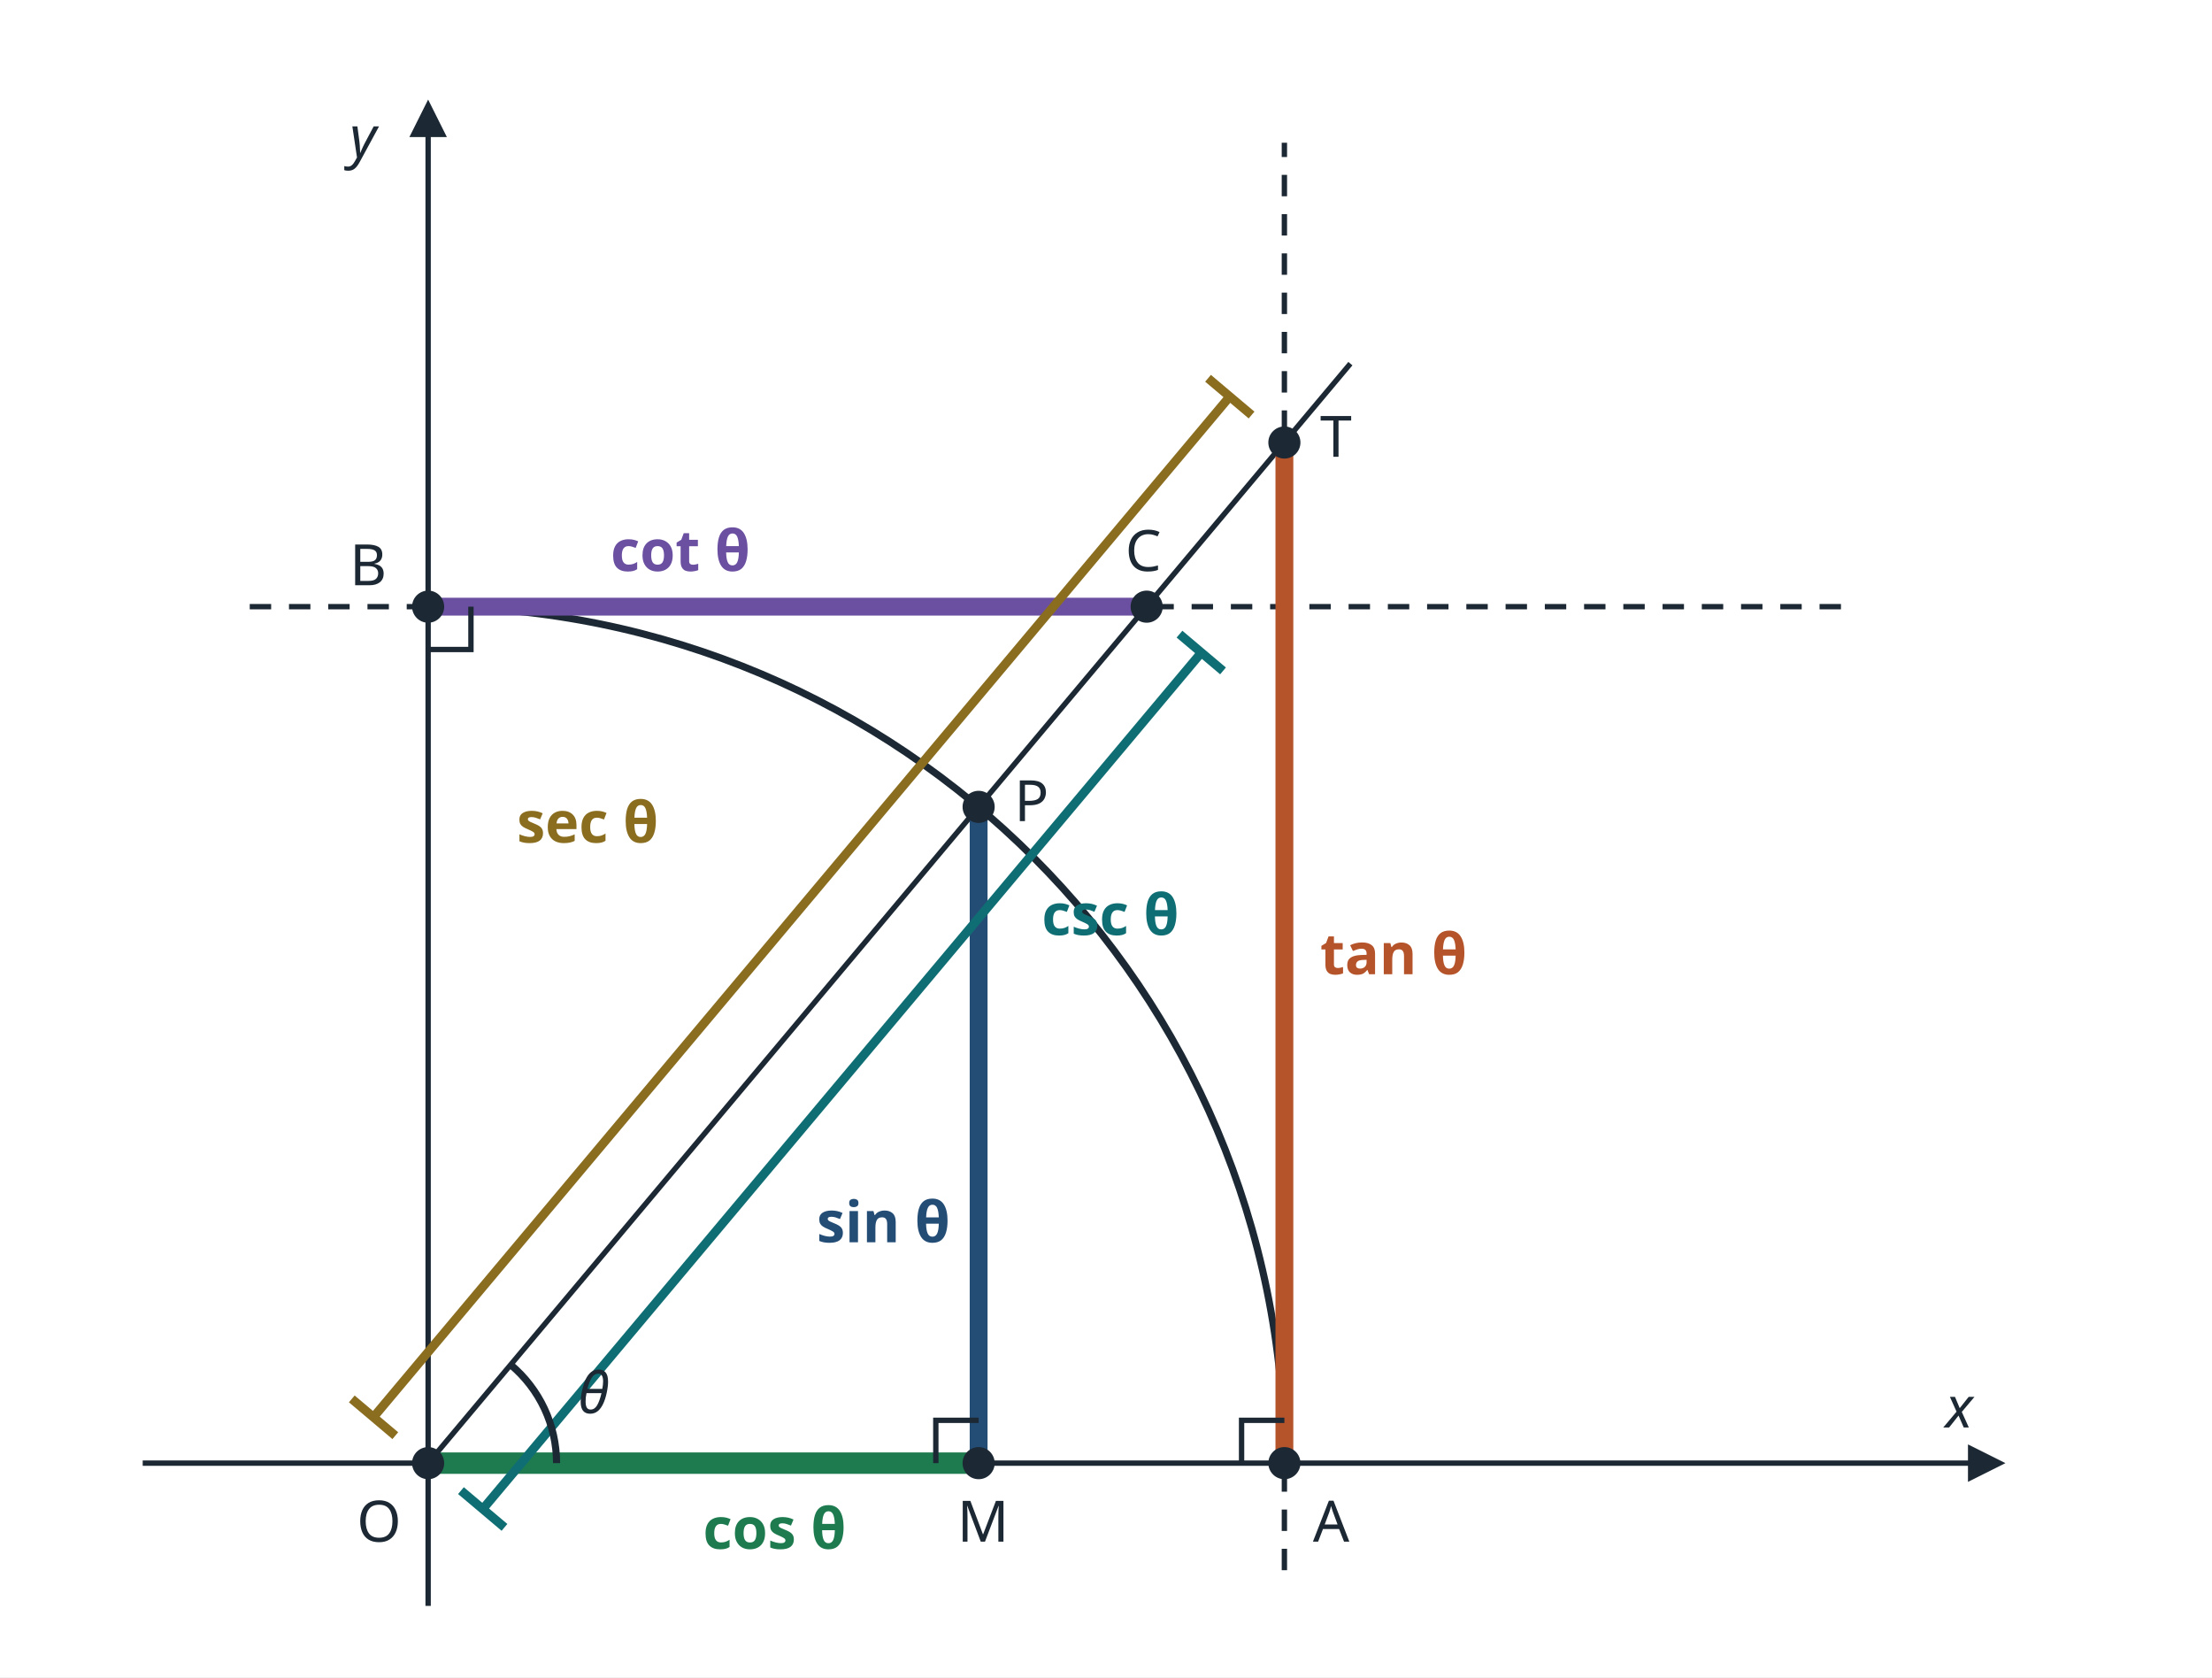
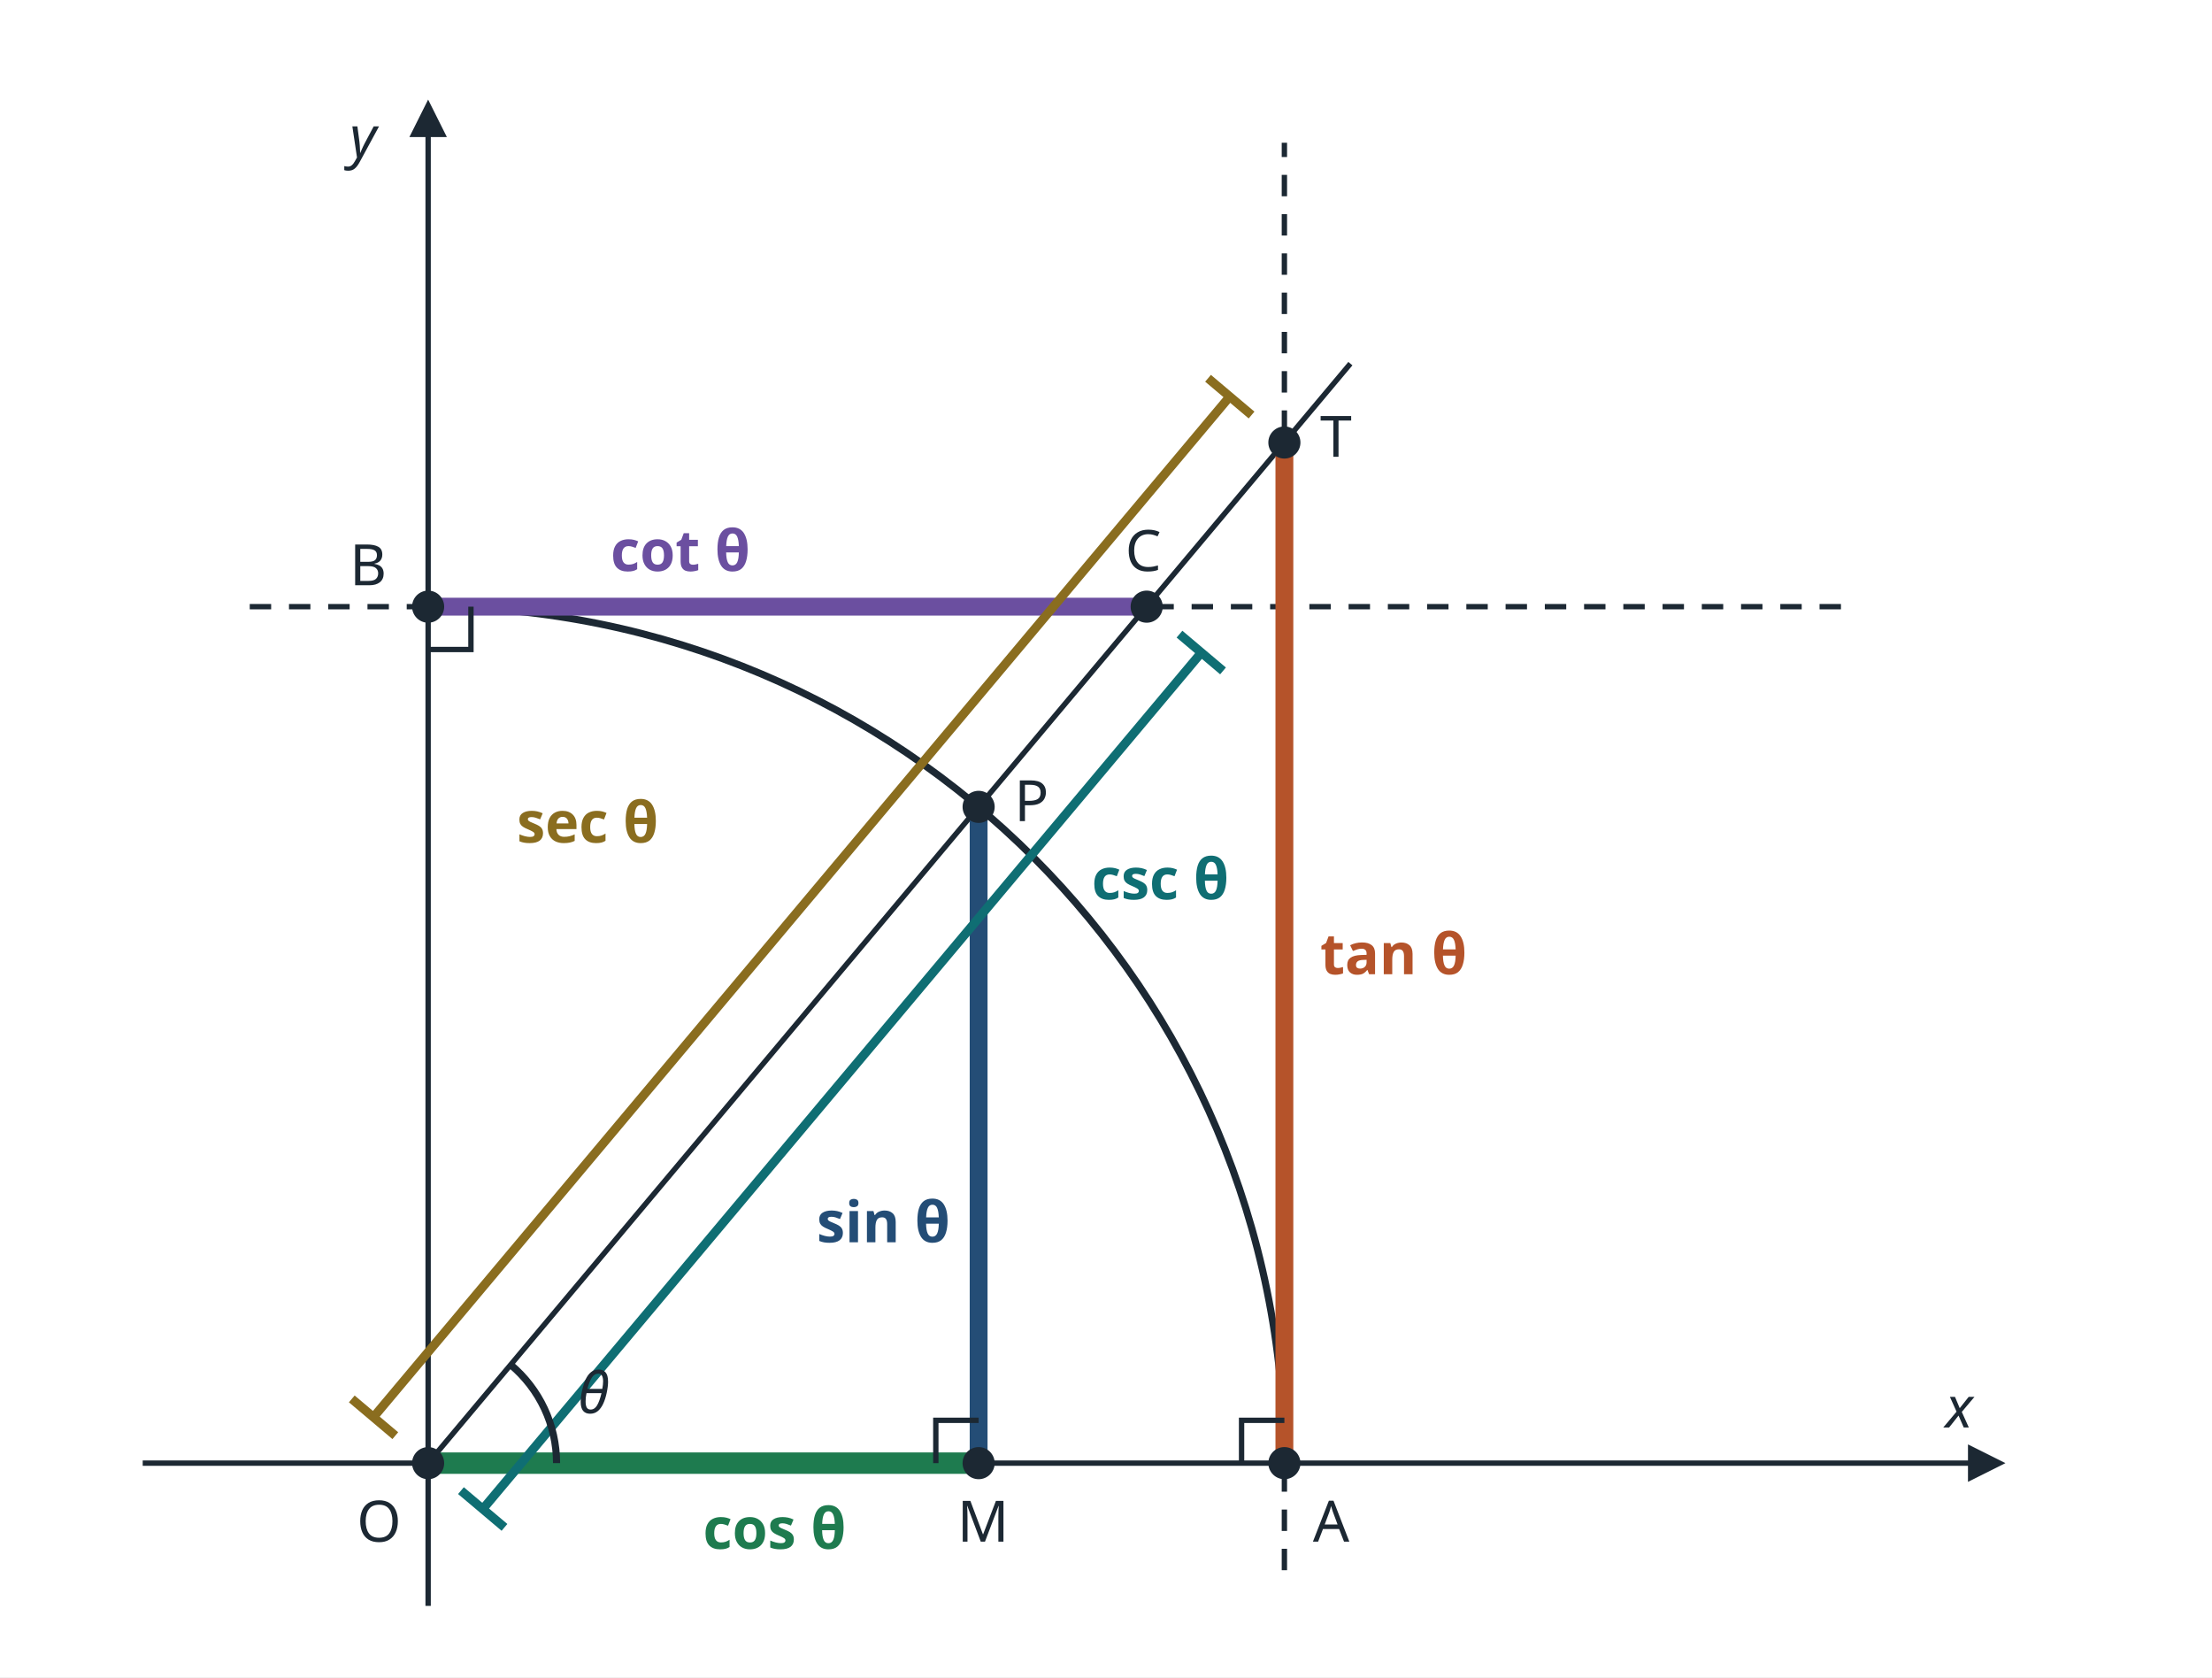
<svg xmlns="http://www.w3.org/2000/svg" viewBox="0 0 620 470" width="620" height="470" font-family="sans-serif" font-size="16" fill="#1c2833">
  <rect width="620" height="470" fill="#ffffff" />
  <defs>
    <marker id="ah" viewBox="0 0 10 10" refX="8" refY="5" markerWidth="7" markerHeight="7" orient="auto-start-reverse">
      <path d="M0,0 L10,5 L0,10 z" fill="#1c2833" />
    </marker>
  </defs>
  <line x1="40.0" y1="410.0" x2="560.0" y2="410.0" stroke="#1c2833" stroke-width="1.5" marker-end="url(#ah)" />
  <line x1="120.0" y1="450.0" x2="120.0" y2="30.0" stroke="#1c2833" stroke-width="1.5" marker-end="url(#ah)" />
  <text x="553.0" y="400.0" font-size="16" text-anchor="end" font-style="italic">x</text>
  <text x="98.0" y="44.0" font-size="16" text-anchor="start" font-style="italic">y</text>
  <path d="M 360.0 410.0 A 240 240 0 0 0 120.0 170.0" fill="none" stroke="#1c2833" stroke-width="2" />
  <line x1="360.0" y1="440.0" x2="360.0" y2="40.0" stroke="#1c2833" stroke-width="1.5" stroke-dasharray="6 5" />
  <line x1="70.0" y1="170.0" x2="520.0" y2="170.0" stroke="#1c2833" stroke-width="1.5" stroke-dasharray="6 5" />
  <line x1="120.0" y1="410.0" x2="378.5" y2="101.9" stroke="#1c2833" stroke-width="1.5" />
  <line x1="274.3" y1="226.1" x2="274.3" y2="410.0" stroke="#244d76" stroke-width="5" />
  <line x1="120.0" y1="410.0" x2="274.3" y2="410.0" stroke="#1e7b4f" stroke-width="6" />
  <line x1="360.0" y1="410.0" x2="360.0" y2="124.0" stroke="#b5532a" stroke-width="5" />
  <line x1="120.0" y1="170.0" x2="321.4" y2="170.0" stroke="#6b4fa0" stroke-width="5" />
  <line x1="104.7" y1="397.1" x2="344.7" y2="111.1" stroke="#8a6d1f" stroke-width="2.5" />
  <line x1="110.8" y1="402.3" x2="98.6" y2="392.0" stroke="#8a6d1f" stroke-width="2.5" />
  <line x1="350.8" y1="116.3" x2="338.6" y2="106.0" stroke="#8a6d1f" stroke-width="2.5" />
  <line x1="135.3" y1="422.9" x2="336.7" y2="182.9" stroke="#0f6e73" stroke-width="2.5" />
  <line x1="129.2" y1="417.7" x2="141.4" y2="428.0" stroke="#0f6e73" stroke-width="2.5" />
  <line x1="330.6" y1="177.7" x2="342.8" y2="188.0" stroke="#0f6e73" stroke-width="2.5" />
  <path d="M 262.3 410.0 L 262.3 398.0 L 274.3 398.0" fill="none" stroke="#1c2833" stroke-width="1.5" />
  <path d="M 348.0 410.0 L 348.0 398.0 L 360.0 398.0" fill="none" stroke="#1c2833" stroke-width="1.5" />
  <path d="M 120.0 182.0 L 132.0 182.0 L 132.0 170.0" fill="none" stroke="#1c2833" stroke-width="1.5" />
  <path d="M 156.0 410.0 A 36 36 0 0 0 143.1 382.4" fill="none" stroke="#1c2833" stroke-width="2" />
  <text x="162.0" y="396.0" font-size="16" text-anchor="start" font-style="italic">θ</text>
  <circle cx="120.0" cy="410.0" r="4.5" fill="#1c2833" />
  <circle cx="360.0" cy="410.0" r="4.5" fill="#1c2833" />
  <circle cx="120.0" cy="170.0" r="4.5" fill="#1c2833" />
  <circle cx="274.3" cy="226.1" r="4.5" fill="#1c2833" />
  <circle cx="274.3" cy="410.0" r="4.5" fill="#1c2833" />
  <circle cx="360.0" cy="124.0" r="4.5" fill="#1c2833" />
  <circle cx="321.4" cy="170.0" r="4.5" fill="#1c2833" />
  <text x="100.0" y="432.0" font-size="16" text-anchor="start">O</text>
  <text x="368.0" y="432.0" font-size="16" text-anchor="start">A</text>
  <text x="98.0" y="164.0" font-size="16" text-anchor="start">B</text>
  <text x="284.3" y="230.1" font-size="16" text-anchor="start">P</text>
  <text x="268.3" y="432.0" font-size="16" text-anchor="start">M</text>
  <text x="370.0" y="128.0" font-size="16" text-anchor="start">T</text>
  <text x="315.4" y="160.0" font-size="16" text-anchor="start">C</text>
  <text x="266.3" y="348.1" font-size="16" text-anchor="end" fill="#244d76" font-weight="bold">sin θ</text>
  <text x="217.1" y="434.0" font-size="16" text-anchor="middle" fill="#1e7b4f" font-weight="bold">cos θ</text>
  <text x="370.0" y="273.0" font-size="16" text-anchor="start" fill="#b5532a" font-weight="bold">tan θ</text>
  <text x="190.7" y="160.0" font-size="16" text-anchor="middle" fill="#6b4fa0" font-weight="bold">cot θ</text>
  <text x="164.7" y="236.1" font-size="16" text-anchor="middle" fill="#8a6d1f" font-weight="bold">sec θ</text>
-   <text x="292.0" y="262.0" font-size="16" text-anchor="start" fill="#0f6e73" font-weight="bold">csc θ</text>
+   <text x="306.0" y="252.0" font-size="16" text-anchor="start" fill="#0f6e73" font-weight="bold">csc θ</text>
</svg>
